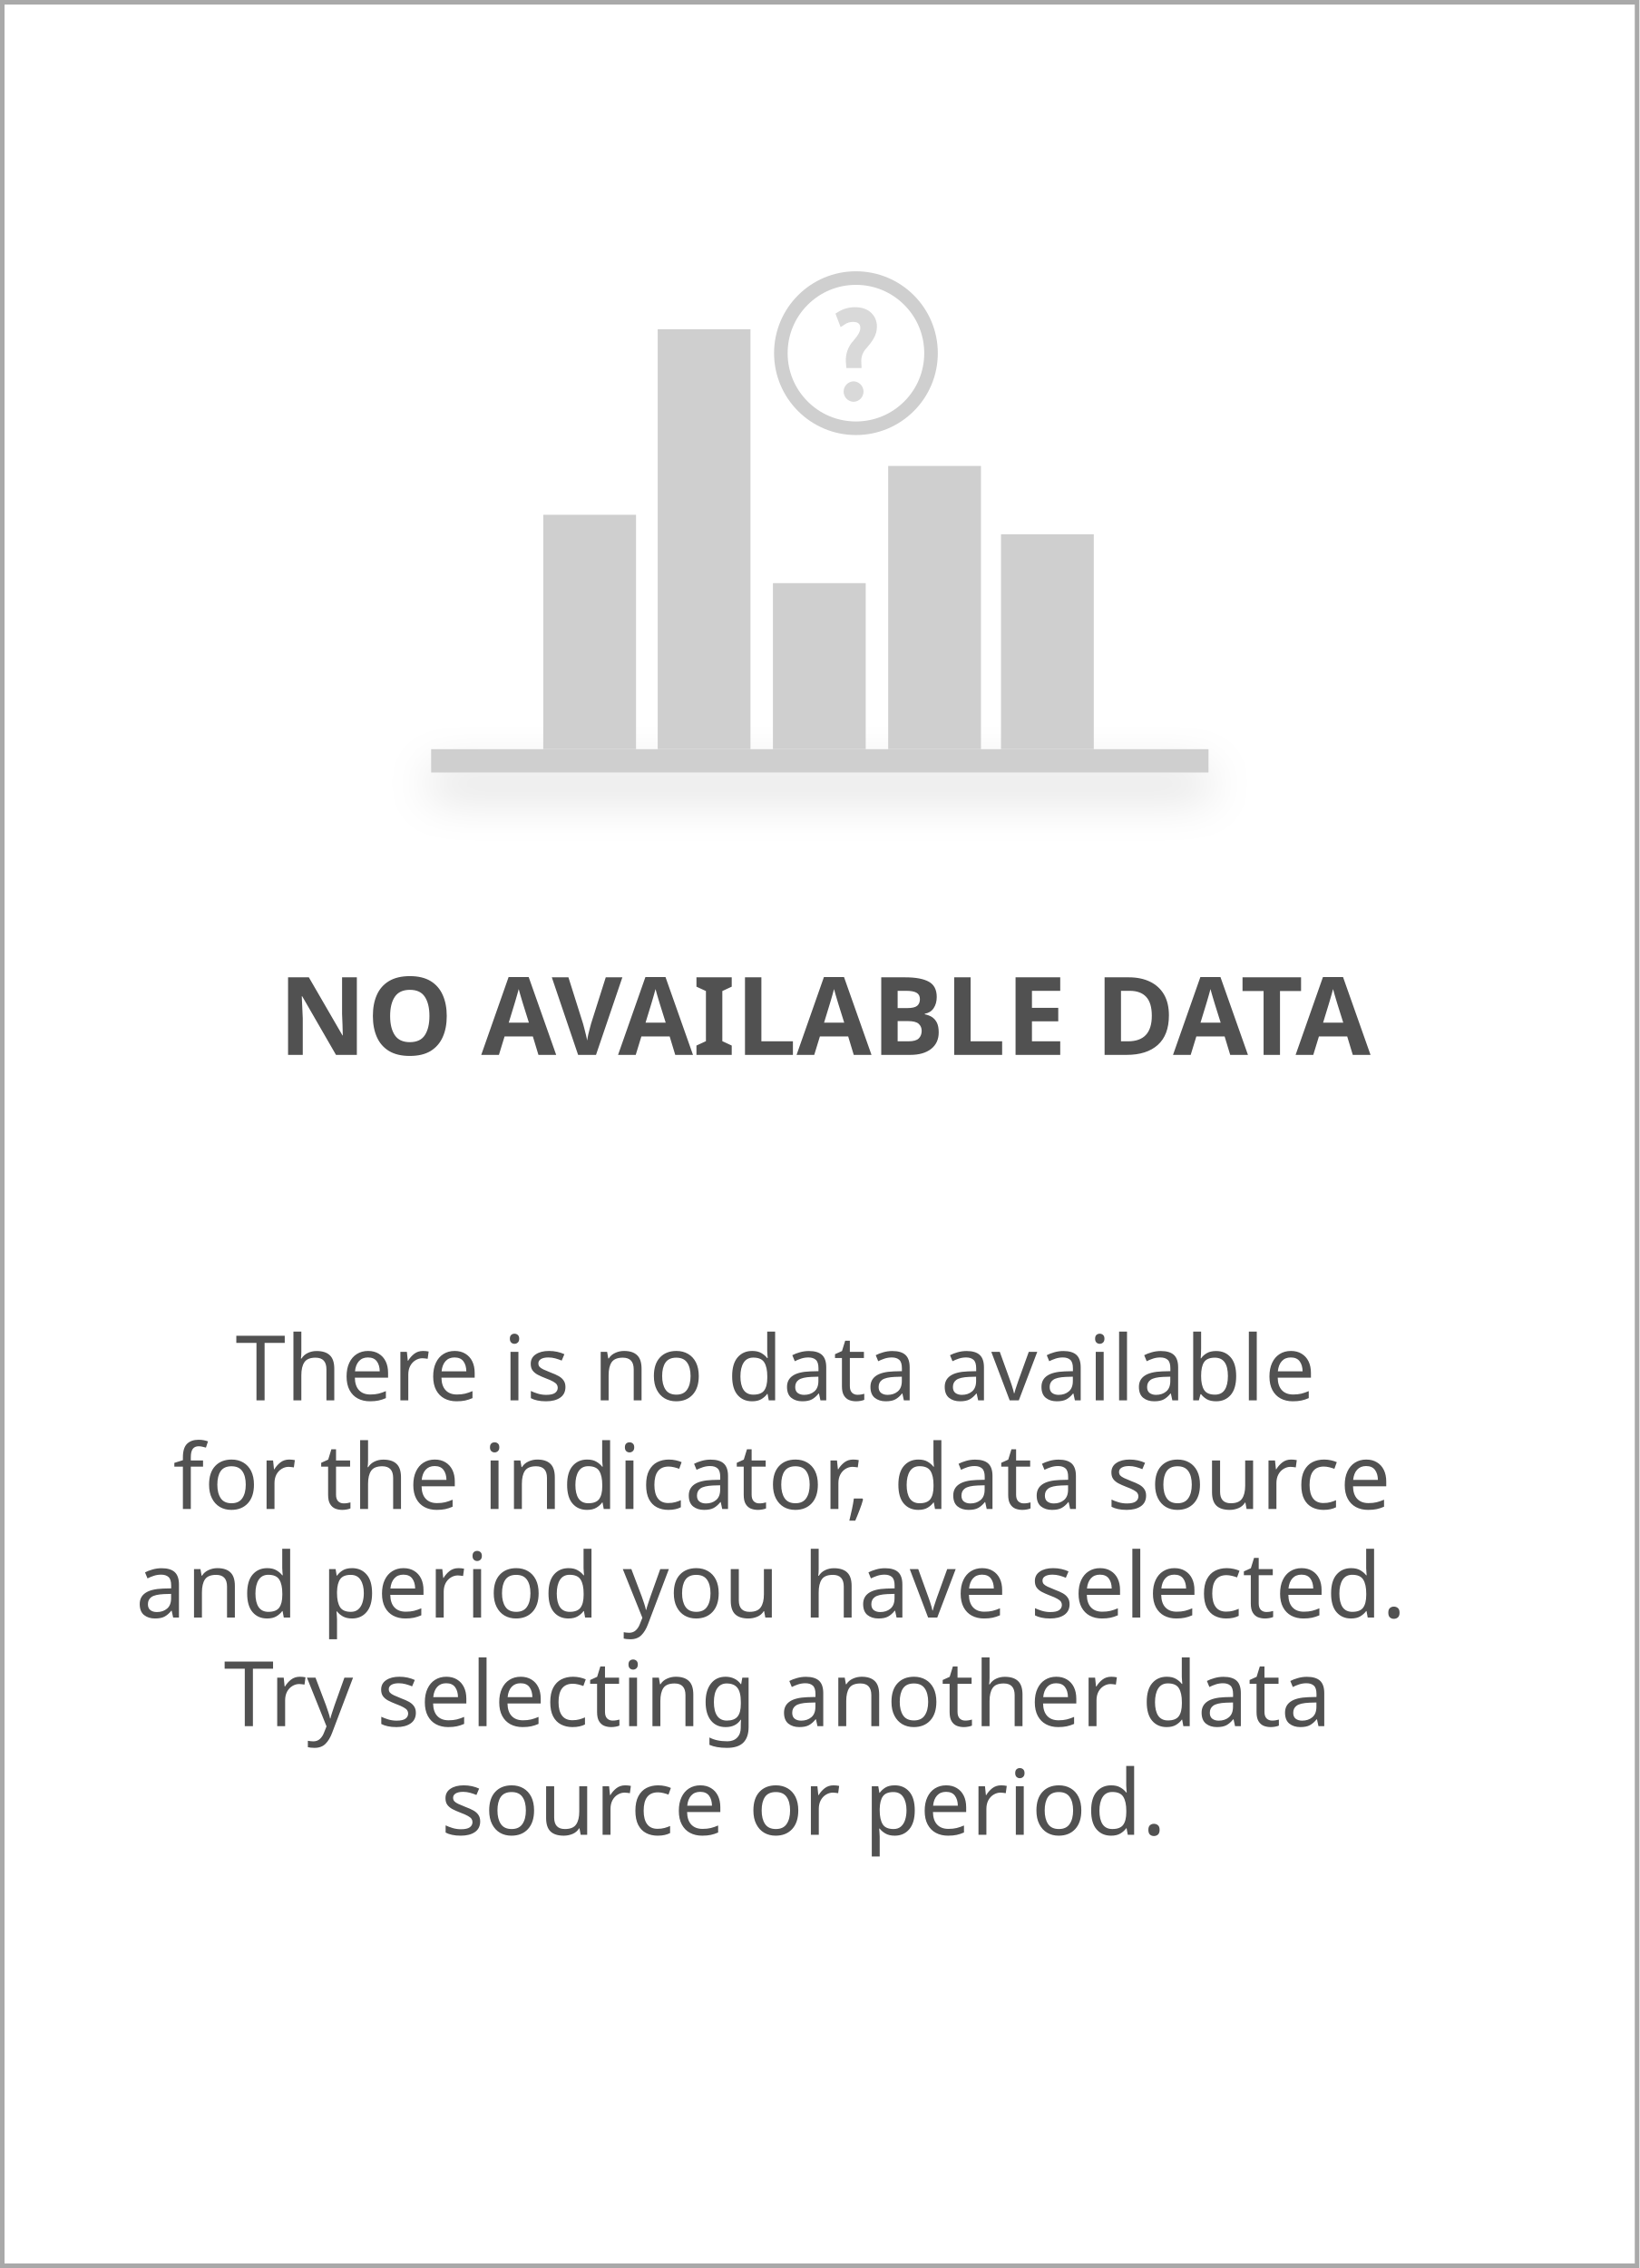
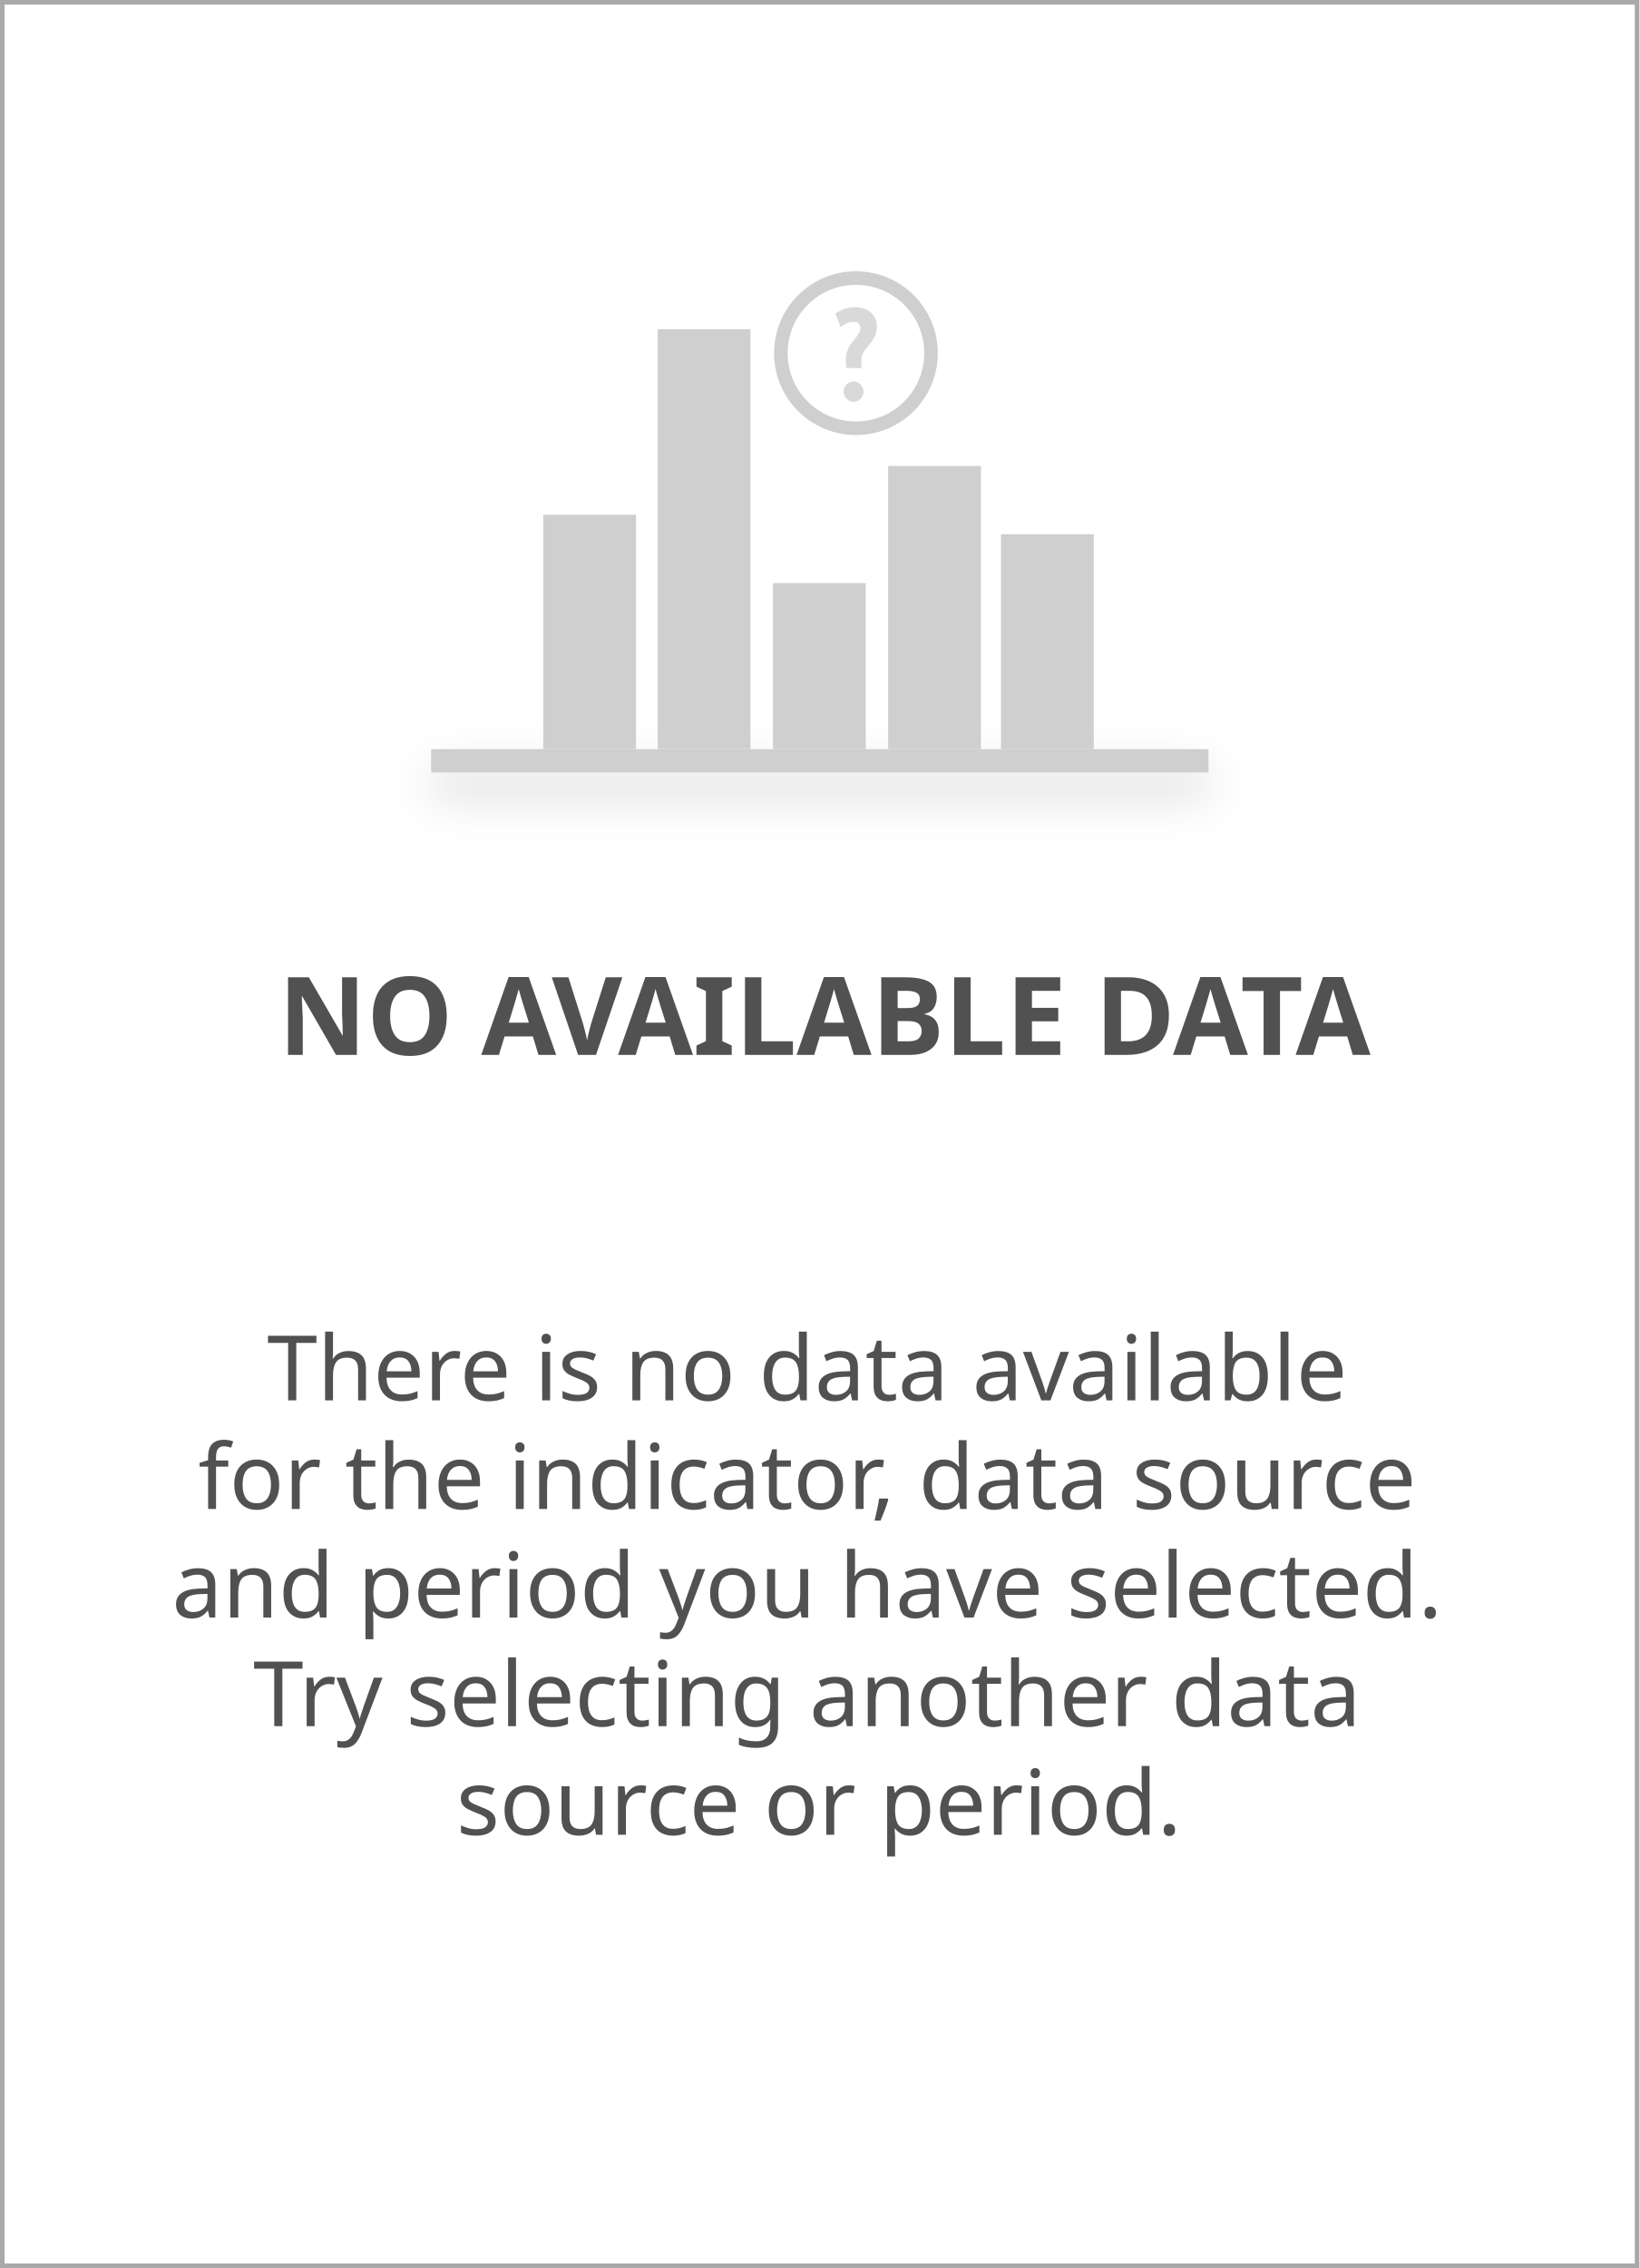
<svg xmlns="http://www.w3.org/2000/svg" width="362.338" height="501.232" viewBox="0 0 362.338 501.232">
  <defs>
    <filter id="Rectangle_2654" x="80.291" y="155.56" width="201.83" height="35.17" filterUnits="userSpaceOnUse">
      <feOffset dy="5" input="SourceAlpha" />
      <feGaussianBlur stdDeviation="5" result="blur" />
      <feFlood flood-opacity="0.161" />
      <feComposite operator="in" in2="blur" />
      <feComposite in="SourceGraphic" />
    </filter>
  </defs>
  <g id="Group_2264" data-name="Group 2264" transform="translate(-1397 -611)">
    <g id="Rectangle_2661" data-name="Rectangle 2661" transform="translate(1397 611)" fill="#fff" stroke="#a9a9a9" stroke-width="1">
      <rect width="362.338" height="501.232" stroke="none" />
      <rect x="0.5" y="0.5" width="361.338" height="500.232" fill="none" />
    </g>
    <text id="NO_AVAILABLE_DATA" data-name="NO AVAILABLE DATA" transform="translate(1578 844.131)" fill="#515151" font-size="24" font-family="WorkSans-Bold, Work Sans" font-weight="700">
      <tspan x="-119.484" y="0">NO AVAILABLE DATA</tspan>
    </text>
-     <text id="There_is_no_data_available_for_the_indicator_data_source_and_period_you_have_selected._Try_selecting_another_data_source_or_period." data-name="There is no data available  for the indicator, data source and period you have selected.  Try selecting another data  source or period." transform="translate(1578 920.485)" fill="#515151" font-size="20" font-family="WorkSans-Regular, Work Sans">
-       <tspan x="-128.97" y="0">There is no data available </tspan>
-       <tspan x="-142.76" y="24">for the indicator, data source</tspan>
-       <tspan x="-151.04" y="48">and period you have selected. </tspan>
-       <tspan x="-131.55" y="72">Try selecting another data </tspan>
-       <tspan x="-83.55" y="96">source or period.</tspan>
+     <text id="There_is_no_data_available_for_the_indicator_data_source_and_period_you_have_selected." data-name="There is no data available            for the indicator, data source           and period you have selected.            Try selecting another data            source or period." transform="translate(1578 920.485)" fill="#515151" font-size="20" font-family="WorkSans-Regular, Work Sans" text-anchor="middle" text-align="center">
+       <tspan x="0" y="0">There is no data available </tspan>
+       <tspan x="0" y="24">for the indicator, data source</tspan>
+       <tspan x="0" y="48">and period you have selected. </tspan>
+       <tspan x="0" y="72">Try selecting another data </tspan>
+       <tspan x="0" y="96">source or period.</tspan>
    </text>
    <g id="Group_2098" data-name="Group 2098" transform="translate(-5711.708 -6608.046)">
      <g transform="matrix(1, 0, 0, 1, 7108.71, 7219.05)" filter="url(#Rectangle_2654)">
        <rect id="Rectangle_2654-2" data-name="Rectangle 2654" width="171.83" height="5.17" transform="translate(95.29 165.56)" fill="#cfcfcf" />
      </g>
      <rect id="Rectangle_2655" data-name="Rectangle 2655" width="20.506" height="51.793" transform="translate(7228.785 7332.813)" fill="#cfcfcf" />
      <rect id="Rectangle_2656" data-name="Rectangle 2656" width="20.506" height="92.796" transform="translate(7254.08 7291.81)" fill="#cfcfcf" />
      <rect id="Rectangle_2657" data-name="Rectangle 2657" width="20.506" height="36.687" transform="translate(7279.552 7347.919)" fill="#cfcfcf" />
      <rect id="Rectangle_2659" data-name="Rectangle 2659" width="20.506" height="47.477" transform="translate(7329.961 7337.128)" fill="#cfcfcf" />
      <rect id="Rectangle_2658" data-name="Rectangle 2658" width="20.506" height="62.584" transform="translate(7305.025 7322.022)" fill="#cfcfcf" />
      <g id="Group_2091" data-name="Group 2091" transform="translate(7279.802 7279)">
        <g id="Path_4226" data-name="Path 4226" transform="translate(0 0)" fill="none">
          <path d="M18.1,0A18.1,18.1,0,1,1,0,18.1,18.1,18.1,0,0,1,18.1,0Z" stroke="none" />
          <path d="M 18.096 3 C 14.063 3 10.273 4.57 7.421 7.421 C 4.57 10.273 3 14.063 3 18.096 C 3 22.128 4.57 25.919 7.421 28.77 C 10.273 31.621 14.063 33.191 18.096 33.191 C 22.128 33.191 25.919 31.621 28.77 28.77 C 31.621 25.919 33.191 22.128 33.191 18.096 C 33.191 14.063 31.621 10.273 28.77 7.421 C 25.919 4.57 22.128 3 18.096 3 M 18.096 0 C 28.09 0 36.191 8.102 36.191 18.096 C 36.191 28.09 28.09 36.191 18.096 36.191 C 8.102 36.191 0 28.09 0 18.096 C 0 8.102 8.102 0 18.096 0 Z" stroke="none" fill="#cfcfcf" />
        </g>
        <g id="Group_2090" data-name="Group 2090" transform="translate(14.49 8.688)" opacity="0.8">
          <path id="Path_4223" data-name="Path 4223" d="M80.67,42.391a6.347,6.347,0,0,0-3.459.967l.58,1.524a4.29,4.29,0,0,1,2.442-.75c1.523.025,2.3.845,2.3,2.078,0,1.087-.606,2.029-1.692,3.312a5.541,5.541,0,0,0-1.5,4.181l.049.628h1.885l-.026-.628a4.773,4.773,0,0,1,1.377-3.553c1.159-1.378,2.08-2.561,2.08-4.206C84.706,44.106,83.448,42.391,80.67,42.391Z" transform="translate(-77.211 -42.391)" fill="#cfcfcf" stroke="#cfcfcf" stroke-width="1.5" />
          <path id="Path_4224" data-name="Path 4224" d="M79.932,53.068a1.512,1.512,0,0,0-.023,3.021,1.512,1.512,0,0,0,.023-3.021Z" transform="translate(-76.839 -36.682)" fill="#cfcfcf" stroke="#cfcfcf" stroke-width="1.5" />
        </g>
      </g>
    </g>
  </g>
</svg>
